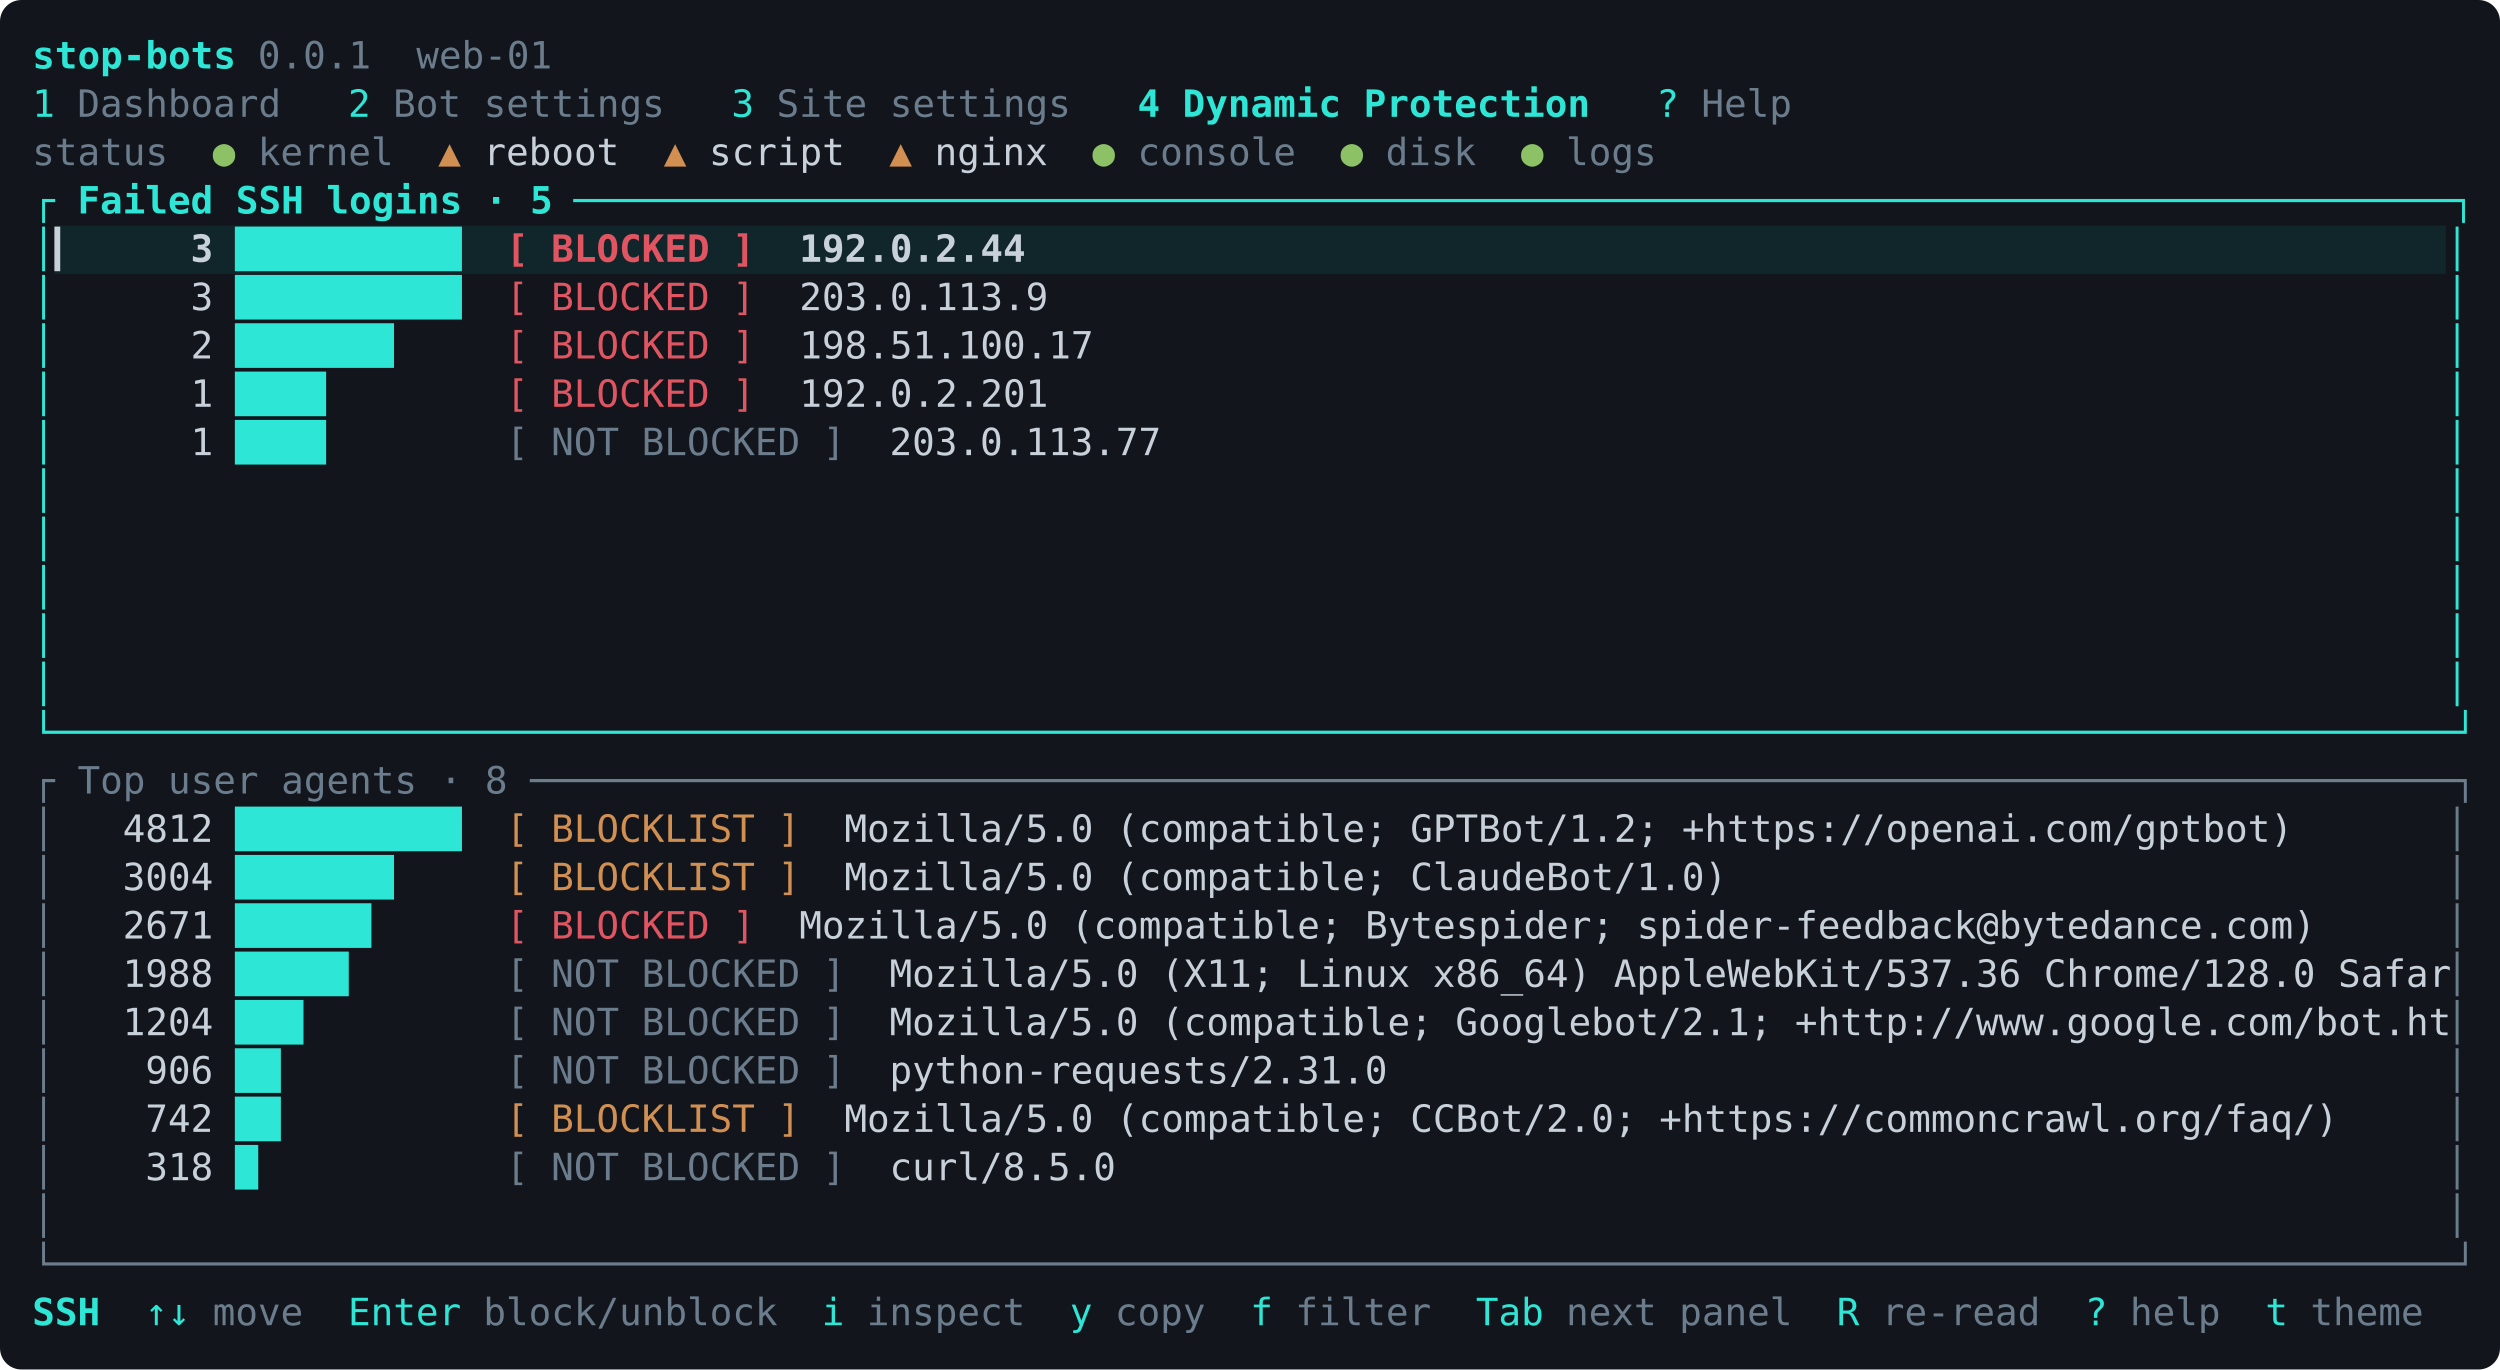
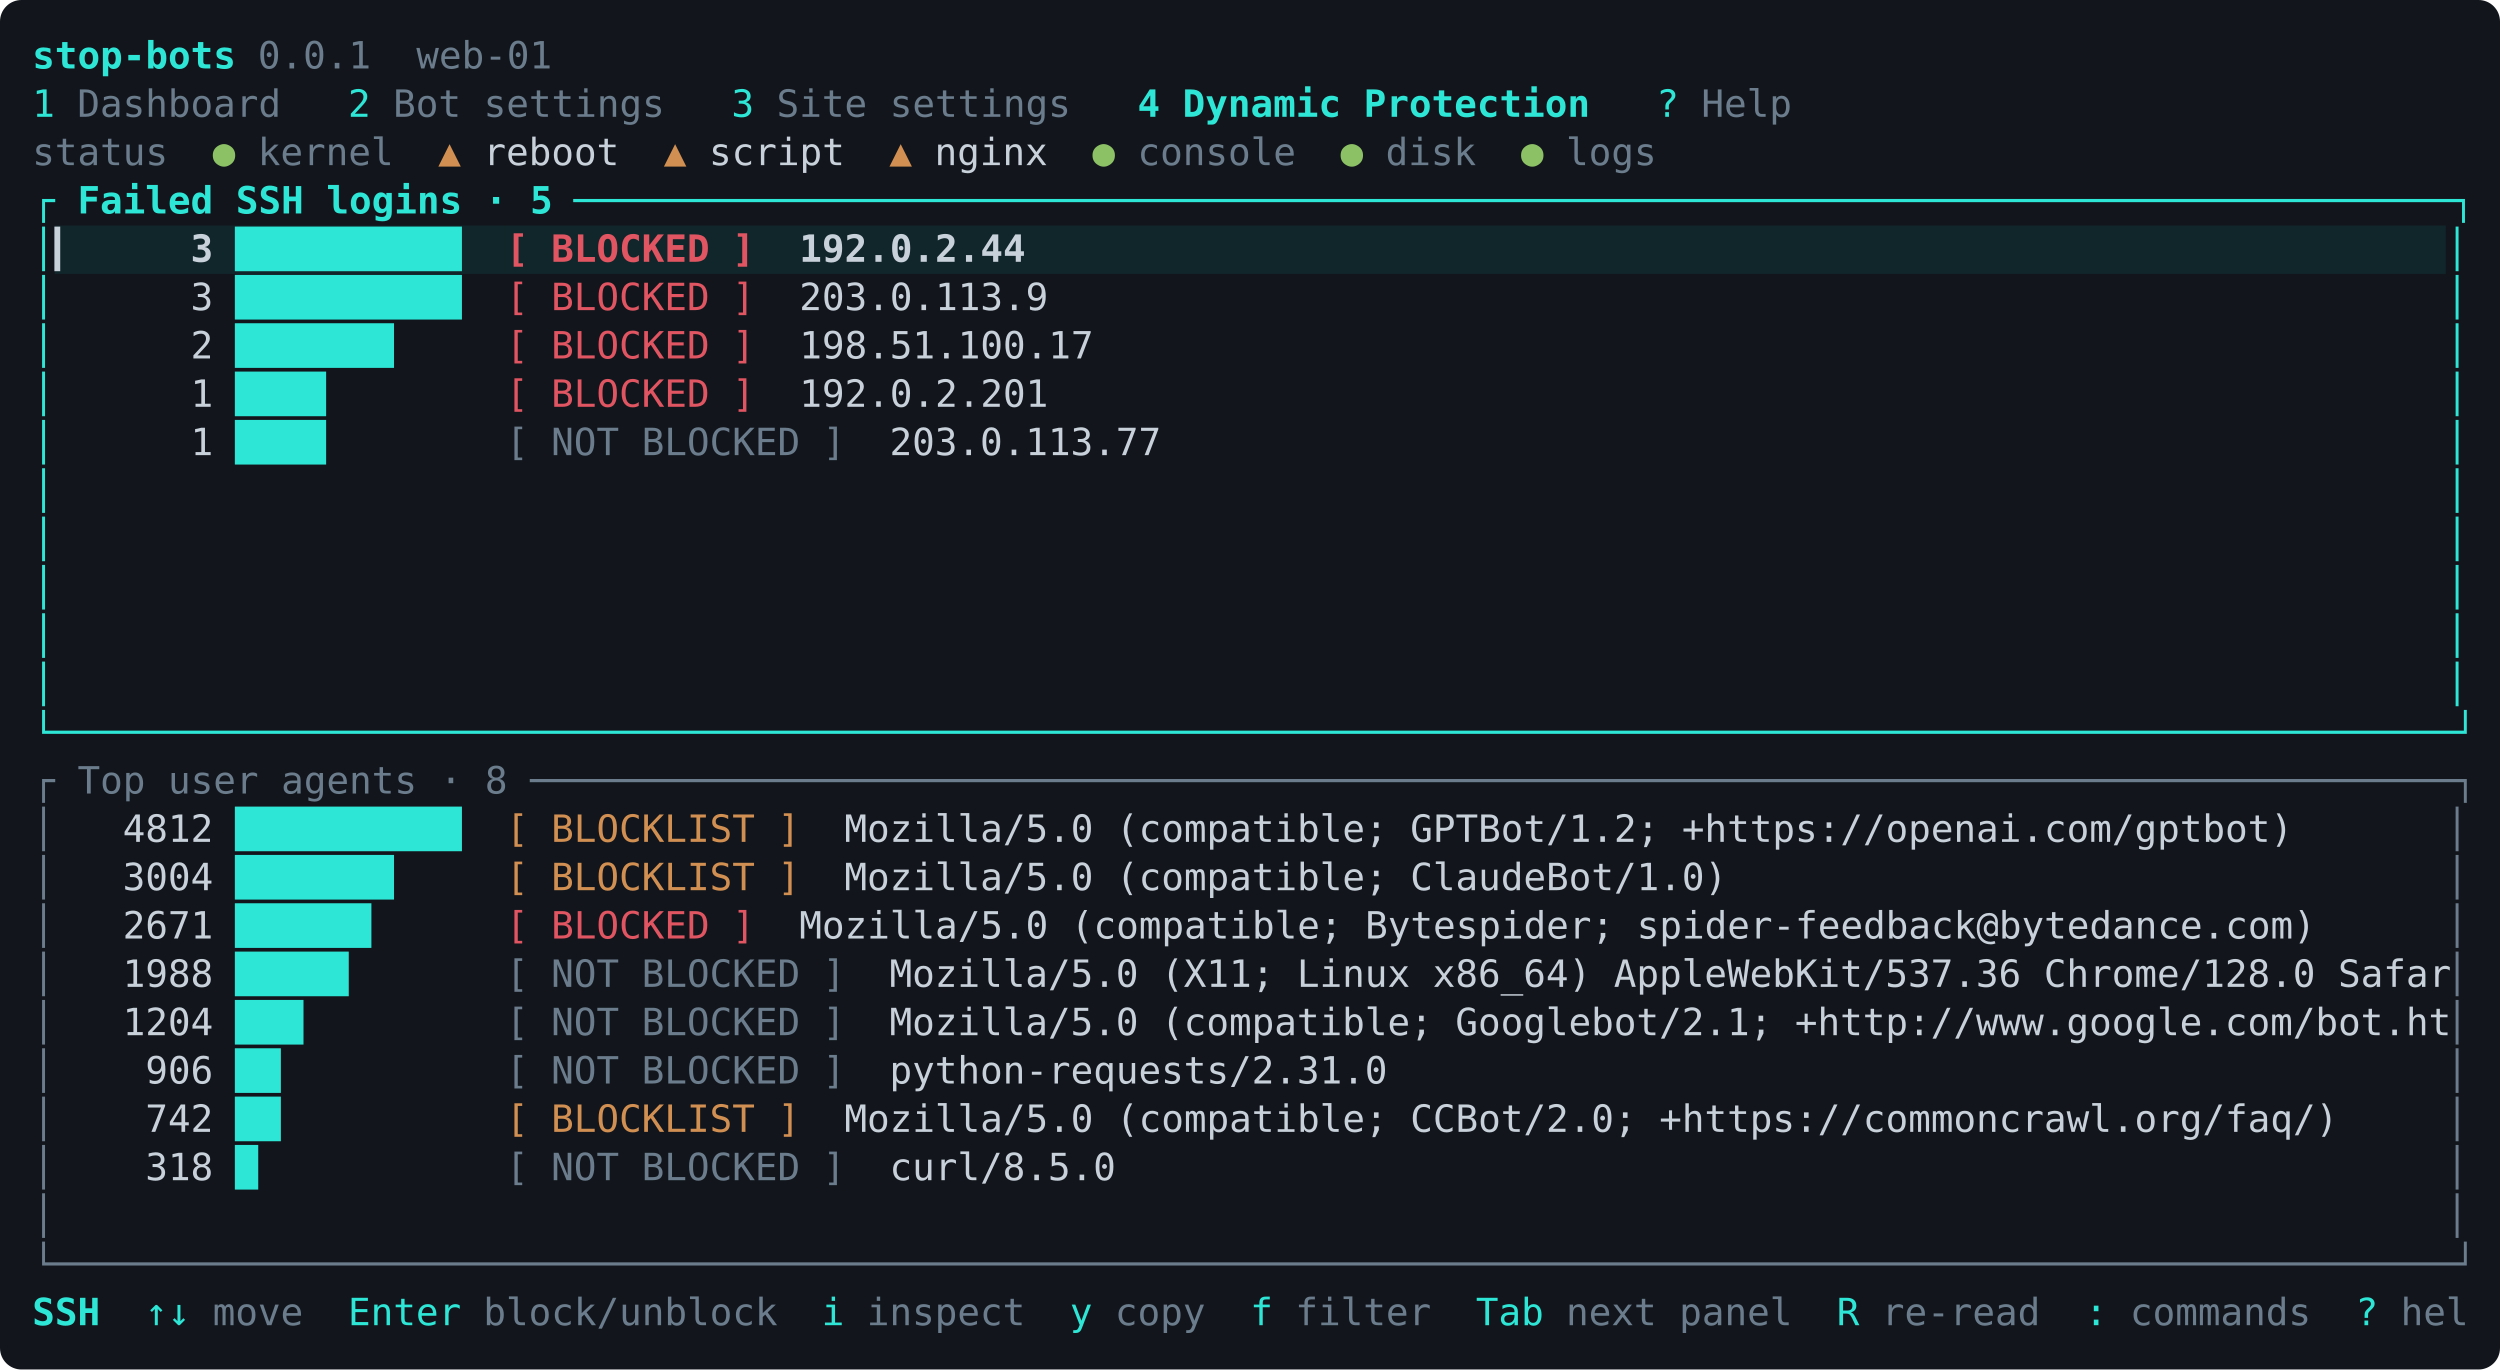
<svg xmlns="http://www.w3.org/2000/svg" viewBox="0 0 931 510" width="931" height="510" font-family="ui-monospace,SFMono-Regular,Menlo,Consolas,'DejaVu Sans Mono',monospace" font-size="14">
  <rect width="100%" height="100%" rx="8" fill="#12161c" />
  <rect x="20.4" y="84.0" width="67.2" height="18.0" fill="#10262a" />
  <rect x="87.6" y="84.0" width="84.0" height="18.0" fill="#10262a" />
  <rect x="171.6" y="84.0" width="16.8" height="18.0" fill="#10262a" />
  <rect x="188.4" y="84.0" width="92.4" height="18.0" fill="#10262a" />
  <rect x="280.8" y="84.0" width="630.0" height="18.0" fill="#10262a" />
  <text x="12.0" y="25.5" fill="#2ee6d6" textLength="75.6" lengthAdjust="spacingAndGlyphs" xml:space="preserve" font-weight="bold">stop-bots</text>
  <text x="87.6" y="25.5" fill="#6b7c8c" textLength="117.6" lengthAdjust="spacingAndGlyphs" xml:space="preserve"> 0.0.1  web-01</text>
  <text x="12.0" y="43.5" fill="#2ee6d6" textLength="8.4" lengthAdjust="spacingAndGlyphs" xml:space="preserve">1</text>
  <text x="28.8" y="43.5" fill="#6b7c8c" textLength="75.6" lengthAdjust="spacingAndGlyphs" xml:space="preserve">Dashboard</text>
  <text x="129.6" y="43.5" fill="#2ee6d6" textLength="8.4" lengthAdjust="spacingAndGlyphs" xml:space="preserve">2</text>
  <text x="146.4" y="43.5" fill="#6b7c8c" textLength="100.8" lengthAdjust="spacingAndGlyphs" xml:space="preserve">Bot settings</text>
  <text x="272.4" y="43.5" fill="#2ee6d6" textLength="8.4" lengthAdjust="spacingAndGlyphs" xml:space="preserve">3</text>
  <text x="289.2" y="43.5" fill="#6b7c8c" textLength="109.2" lengthAdjust="spacingAndGlyphs" xml:space="preserve">Site settings</text>
  <text x="423.6" y="43.5" fill="#2ee6d6" textLength="8.4" lengthAdjust="spacingAndGlyphs" xml:space="preserve" font-weight="bold">4</text>
  <text x="440.4" y="43.5" fill="#2ee6d6" textLength="151.2" lengthAdjust="spacingAndGlyphs" xml:space="preserve" font-weight="bold">Dynamic Protection</text>
  <text x="616.8" y="43.5" fill="#2ee6d6" textLength="8.4" lengthAdjust="spacingAndGlyphs" xml:space="preserve">?</text>
  <text x="633.6" y="43.5" fill="#6b7c8c" textLength="33.6" lengthAdjust="spacingAndGlyphs" xml:space="preserve">Help</text>
  <text x="12.0" y="61.5" fill="#6b7c8c" textLength="50.4" lengthAdjust="spacingAndGlyphs" xml:space="preserve">status</text>
  <text x="79.2" y="61.5" fill="#8cc265" textLength="8.4" lengthAdjust="spacingAndGlyphs" xml:space="preserve">●</text>
  <text x="96.0" y="61.5" fill="#6b7c8c" textLength="50.4" lengthAdjust="spacingAndGlyphs" xml:space="preserve">kernel</text>
  <text x="163.2" y="61.5" fill="#d18f52" textLength="8.4" lengthAdjust="spacingAndGlyphs" xml:space="preserve">▲</text>
  <text x="171.6" y="61.5" fill="#c8d0da" textLength="75.6" lengthAdjust="spacingAndGlyphs" xml:space="preserve"> reboot  </text>
  <text x="247.2" y="61.5" fill="#d18f52" textLength="8.4" lengthAdjust="spacingAndGlyphs" xml:space="preserve">▲</text>
  <text x="255.6" y="61.5" fill="#c8d0da" textLength="75.6" lengthAdjust="spacingAndGlyphs" xml:space="preserve"> script  </text>
  <text x="331.2" y="61.5" fill="#d18f52" textLength="8.4" lengthAdjust="spacingAndGlyphs" xml:space="preserve">▲</text>
  <text x="339.6" y="61.5" fill="#c8d0da" textLength="67.2" lengthAdjust="spacingAndGlyphs" xml:space="preserve"> nginx  </text>
  <text x="406.8" y="61.5" fill="#8cc265" textLength="8.4" lengthAdjust="spacingAndGlyphs" xml:space="preserve">●</text>
  <text x="423.6" y="61.5" fill="#6b7c8c" textLength="58.8" lengthAdjust="spacingAndGlyphs" xml:space="preserve">console</text>
  <text x="499.2" y="61.5" fill="#8cc265" textLength="8.4" lengthAdjust="spacingAndGlyphs" xml:space="preserve">●</text>
  <text x="516.0" y="61.5" fill="#6b7c8c" textLength="33.6" lengthAdjust="spacingAndGlyphs" xml:space="preserve">disk</text>
  <text x="566.4" y="61.5" fill="#8cc265" textLength="8.4" lengthAdjust="spacingAndGlyphs" xml:space="preserve">●</text>
  <text x="583.2" y="61.5" fill="#6b7c8c" textLength="33.6" lengthAdjust="spacingAndGlyphs" xml:space="preserve">logs</text>
  <text x="12.0" y="79.5" fill="#2ee6d6" textLength="8.4" lengthAdjust="spacingAndGlyphs" xml:space="preserve">┌</text>
  <text x="20.4" y="79.5" fill="#2ee6d6" textLength="193.2" lengthAdjust="spacingAndGlyphs" xml:space="preserve" font-weight="bold"> Failed SSH logins · 5 </text>
  <text x="213.6" y="79.5" fill="#2ee6d6" textLength="705.6" lengthAdjust="spacingAndGlyphs" xml:space="preserve">───────────────────────────────────────────────────────────────────────────────────┐</text>
  <text x="12.0" y="97.5" fill="#2ee6d6" textLength="8.4" lengthAdjust="spacingAndGlyphs" xml:space="preserve">│</text>
  <text x="20.4" y="97.5" fill="#c8d0da" textLength="67.2" lengthAdjust="spacingAndGlyphs" xml:space="preserve" font-weight="bold">▎     3 </text>
  <text x="87.6" y="97.5" fill="#2ee6d6" textLength="84.0" lengthAdjust="spacingAndGlyphs" xml:space="preserve" font-weight="bold">██████████</text>
  <text x="188.4" y="97.5" fill="#e05561" textLength="92.4" lengthAdjust="spacingAndGlyphs" xml:space="preserve" font-weight="bold">[ BLOCKED ]</text>
  <text x="280.8" y="97.5" fill="#c8d0da" textLength="630.0" lengthAdjust="spacingAndGlyphs" xml:space="preserve" font-weight="bold">  192.0.2.44                                                               </text>
  <text x="910.8" y="97.5" fill="#2ee6d6" textLength="8.4" lengthAdjust="spacingAndGlyphs" xml:space="preserve">│</text>
  <text x="12.0" y="115.5" fill="#2ee6d6" textLength="8.4" lengthAdjust="spacingAndGlyphs" xml:space="preserve">│</text>
  <text x="20.4" y="115.5" fill="#c8d0da" textLength="67.2" lengthAdjust="spacingAndGlyphs" xml:space="preserve">      3 </text>
  <text x="87.6" y="115.5" fill="#2ee6d6" textLength="84.0" lengthAdjust="spacingAndGlyphs" xml:space="preserve">██████████</text>
  <text x="188.4" y="115.5" fill="#e05561" textLength="92.4" lengthAdjust="spacingAndGlyphs" xml:space="preserve">[ BLOCKED ]</text>
  <text x="280.8" y="115.5" fill="#c8d0da" textLength="630.0" lengthAdjust="spacingAndGlyphs" xml:space="preserve">  203.0.113.9                                                              </text>
  <text x="910.8" y="115.5" fill="#2ee6d6" textLength="8.4" lengthAdjust="spacingAndGlyphs" xml:space="preserve">│</text>
  <text x="12.0" y="133.5" fill="#2ee6d6" textLength="8.4" lengthAdjust="spacingAndGlyphs" xml:space="preserve">│</text>
  <text x="20.4" y="133.5" fill="#c8d0da" textLength="67.2" lengthAdjust="spacingAndGlyphs" xml:space="preserve">      2 </text>
  <text x="87.6" y="133.5" fill="#2ee6d6" textLength="84.0" lengthAdjust="spacingAndGlyphs" xml:space="preserve">███████   </text>
  <text x="188.4" y="133.5" fill="#e05561" textLength="92.4" lengthAdjust="spacingAndGlyphs" xml:space="preserve">[ BLOCKED ]</text>
  <text x="280.8" y="133.5" fill="#c8d0da" textLength="630.0" lengthAdjust="spacingAndGlyphs" xml:space="preserve">  198.51.100.17                                                            </text>
  <text x="910.8" y="133.5" fill="#2ee6d6" textLength="8.4" lengthAdjust="spacingAndGlyphs" xml:space="preserve">│</text>
  <text x="12.0" y="151.5" fill="#2ee6d6" textLength="8.4" lengthAdjust="spacingAndGlyphs" xml:space="preserve">│</text>
  <text x="20.4" y="151.5" fill="#c8d0da" textLength="67.2" lengthAdjust="spacingAndGlyphs" xml:space="preserve">      1 </text>
  <text x="87.6" y="151.5" fill="#2ee6d6" textLength="84.0" lengthAdjust="spacingAndGlyphs" xml:space="preserve">████      </text>
  <text x="188.4" y="151.5" fill="#e05561" textLength="92.4" lengthAdjust="spacingAndGlyphs" xml:space="preserve">[ BLOCKED ]</text>
  <text x="280.8" y="151.5" fill="#c8d0da" textLength="630.0" lengthAdjust="spacingAndGlyphs" xml:space="preserve">  192.0.2.201                                                              </text>
  <text x="910.8" y="151.5" fill="#2ee6d6" textLength="8.4" lengthAdjust="spacingAndGlyphs" xml:space="preserve">│</text>
  <text x="12.0" y="169.5" fill="#2ee6d6" textLength="8.4" lengthAdjust="spacingAndGlyphs" xml:space="preserve">│</text>
  <text x="20.4" y="169.5" fill="#c8d0da" textLength="67.2" lengthAdjust="spacingAndGlyphs" xml:space="preserve">      1 </text>
  <text x="87.6" y="169.5" fill="#2ee6d6" textLength="84.0" lengthAdjust="spacingAndGlyphs" xml:space="preserve">████      </text>
  <text x="188.4" y="169.5" fill="#6b7c8c" textLength="126.0" lengthAdjust="spacingAndGlyphs" xml:space="preserve">[ NOT BLOCKED ]</text>
  <text x="314.4" y="169.5" fill="#c8d0da" textLength="596.4" lengthAdjust="spacingAndGlyphs" xml:space="preserve">  203.0.113.77                                                         </text>
  <text x="910.8" y="169.5" fill="#2ee6d6" textLength="8.4" lengthAdjust="spacingAndGlyphs" xml:space="preserve">│</text>
  <text x="12.0" y="187.5" fill="#2ee6d6" textLength="8.4" lengthAdjust="spacingAndGlyphs" xml:space="preserve">│</text>
  <text x="910.8" y="187.5" fill="#2ee6d6" textLength="8.4" lengthAdjust="spacingAndGlyphs" xml:space="preserve">│</text>
  <text x="12.0" y="205.5" fill="#2ee6d6" textLength="8.4" lengthAdjust="spacingAndGlyphs" xml:space="preserve">│</text>
  <text x="910.8" y="205.5" fill="#2ee6d6" textLength="8.4" lengthAdjust="spacingAndGlyphs" xml:space="preserve">│</text>
  <text x="12.0" y="223.5" fill="#2ee6d6" textLength="8.4" lengthAdjust="spacingAndGlyphs" xml:space="preserve">│</text>
  <text x="910.8" y="223.5" fill="#2ee6d6" textLength="8.4" lengthAdjust="spacingAndGlyphs" xml:space="preserve">│</text>
  <text x="12.0" y="241.5" fill="#2ee6d6" textLength="8.4" lengthAdjust="spacingAndGlyphs" xml:space="preserve">│</text>
  <text x="910.8" y="241.5" fill="#2ee6d6" textLength="8.4" lengthAdjust="spacingAndGlyphs" xml:space="preserve">│</text>
  <text x="12.0" y="259.5" fill="#2ee6d6" textLength="8.4" lengthAdjust="spacingAndGlyphs" xml:space="preserve">│</text>
  <text x="910.8" y="259.5" fill="#2ee6d6" textLength="8.4" lengthAdjust="spacingAndGlyphs" xml:space="preserve">│</text>
  <text x="12.0" y="277.5" fill="#2ee6d6" textLength="907.2" lengthAdjust="spacingAndGlyphs" xml:space="preserve">└──────────────────────────────────────────────────────────────────────────────────────────────────────────┘</text>
  <text x="12.0" y="295.5" fill="#6b7c8c" textLength="907.2" lengthAdjust="spacingAndGlyphs" xml:space="preserve">┌ Top user agents · 8 ─────────────────────────────────────────────────────────────────────────────────────┐</text>
  <text x="12.0" y="313.5" fill="#6b7c8c" textLength="8.4" lengthAdjust="spacingAndGlyphs" xml:space="preserve">│</text>
  <text x="20.4" y="313.5" fill="#c8d0da" textLength="67.2" lengthAdjust="spacingAndGlyphs" xml:space="preserve">   4812 </text>
  <text x="87.6" y="313.5" fill="#2ee6d6" textLength="84.0" lengthAdjust="spacingAndGlyphs" xml:space="preserve">██████████</text>
  <text x="188.4" y="313.5" fill="#d18f52" textLength="109.2" lengthAdjust="spacingAndGlyphs" xml:space="preserve">[ BLOCKLIST ]</text>
  <text x="297.6" y="313.5" fill="#c8d0da" textLength="613.2" lengthAdjust="spacingAndGlyphs" xml:space="preserve">  Mozilla/5.0 (compatible; GPTBot/1.2; +https://openai.com/gptbot)       </text>
  <text x="910.8" y="313.5" fill="#6b7c8c" textLength="8.4" lengthAdjust="spacingAndGlyphs" xml:space="preserve">│</text>
  <text x="12.0" y="331.5" fill="#6b7c8c" textLength="8.4" lengthAdjust="spacingAndGlyphs" xml:space="preserve">│</text>
  <text x="20.4" y="331.5" fill="#c8d0da" textLength="67.2" lengthAdjust="spacingAndGlyphs" xml:space="preserve">   3004 </text>
  <text x="87.6" y="331.5" fill="#2ee6d6" textLength="84.0" lengthAdjust="spacingAndGlyphs" xml:space="preserve">███████   </text>
  <text x="188.4" y="331.5" fill="#d18f52" textLength="109.2" lengthAdjust="spacingAndGlyphs" xml:space="preserve">[ BLOCKLIST ]</text>
  <text x="297.6" y="331.5" fill="#c8d0da" textLength="613.2" lengthAdjust="spacingAndGlyphs" xml:space="preserve">  Mozilla/5.0 (compatible; ClaudeBot/1.0)                                </text>
  <text x="910.8" y="331.5" fill="#6b7c8c" textLength="8.4" lengthAdjust="spacingAndGlyphs" xml:space="preserve">│</text>
  <text x="12.0" y="349.5" fill="#6b7c8c" textLength="8.4" lengthAdjust="spacingAndGlyphs" xml:space="preserve">│</text>
  <text x="20.4" y="349.5" fill="#c8d0da" textLength="67.2" lengthAdjust="spacingAndGlyphs" xml:space="preserve">   2671 </text>
  <text x="87.6" y="349.5" fill="#2ee6d6" textLength="84.0" lengthAdjust="spacingAndGlyphs" xml:space="preserve">██████    </text>
  <text x="188.4" y="349.5" fill="#e05561" textLength="92.4" lengthAdjust="spacingAndGlyphs" xml:space="preserve">[ BLOCKED ]</text>
  <text x="280.8" y="349.5" fill="#c8d0da" textLength="630.0" lengthAdjust="spacingAndGlyphs" xml:space="preserve">  Mozilla/5.0 (compatible; Bytespider; spider-feedback@bytedance.com)      </text>
  <text x="910.8" y="349.5" fill="#6b7c8c" textLength="8.4" lengthAdjust="spacingAndGlyphs" xml:space="preserve">│</text>
  <text x="12.0" y="367.5" fill="#6b7c8c" textLength="8.4" lengthAdjust="spacingAndGlyphs" xml:space="preserve">│</text>
  <text x="20.4" y="367.5" fill="#c8d0da" textLength="67.2" lengthAdjust="spacingAndGlyphs" xml:space="preserve">   1988 </text>
  <text x="87.6" y="367.5" fill="#2ee6d6" textLength="84.0" lengthAdjust="spacingAndGlyphs" xml:space="preserve">█████     </text>
  <text x="188.4" y="367.5" fill="#6b7c8c" textLength="126.0" lengthAdjust="spacingAndGlyphs" xml:space="preserve">[ NOT BLOCKED ]</text>
  <text x="314.4" y="367.5" fill="#c8d0da" textLength="596.4" lengthAdjust="spacingAndGlyphs" xml:space="preserve">  Mozilla/5.0 (X11; Linux x86_64) AppleWebKit/537.36 Chrome/128.0 Safar</text>
  <text x="910.8" y="367.5" fill="#6b7c8c" textLength="8.4" lengthAdjust="spacingAndGlyphs" xml:space="preserve">│</text>
  <text x="12.0" y="385.5" fill="#6b7c8c" textLength="8.4" lengthAdjust="spacingAndGlyphs" xml:space="preserve">│</text>
  <text x="20.4" y="385.5" fill="#c8d0da" textLength="67.2" lengthAdjust="spacingAndGlyphs" xml:space="preserve">   1204 </text>
  <text x="87.6" y="385.5" fill="#2ee6d6" textLength="84.0" lengthAdjust="spacingAndGlyphs" xml:space="preserve">███       </text>
  <text x="188.4" y="385.5" fill="#6b7c8c" textLength="126.0" lengthAdjust="spacingAndGlyphs" xml:space="preserve">[ NOT BLOCKED ]</text>
  <text x="314.4" y="385.5" fill="#c8d0da" textLength="596.4" lengthAdjust="spacingAndGlyphs" xml:space="preserve">  Mozilla/5.0 (compatible; Googlebot/2.1; +http://www.google.com/bot.ht</text>
  <text x="910.8" y="385.5" fill="#6b7c8c" textLength="8.4" lengthAdjust="spacingAndGlyphs" xml:space="preserve">│</text>
  <text x="12.0" y="403.5" fill="#6b7c8c" textLength="8.4" lengthAdjust="spacingAndGlyphs" xml:space="preserve">│</text>
  <text x="20.4" y="403.5" fill="#c8d0da" textLength="67.2" lengthAdjust="spacingAndGlyphs" xml:space="preserve">    906 </text>
  <text x="87.6" y="403.5" fill="#2ee6d6" textLength="84.0" lengthAdjust="spacingAndGlyphs" xml:space="preserve">██        </text>
  <text x="188.4" y="403.5" fill="#6b7c8c" textLength="126.0" lengthAdjust="spacingAndGlyphs" xml:space="preserve">[ NOT BLOCKED ]</text>
  <text x="314.4" y="403.5" fill="#c8d0da" textLength="596.4" lengthAdjust="spacingAndGlyphs" xml:space="preserve">  python-requests/2.31.0                                               </text>
  <text x="910.8" y="403.5" fill="#6b7c8c" textLength="8.4" lengthAdjust="spacingAndGlyphs" xml:space="preserve">│</text>
  <text x="12.0" y="421.5" fill="#6b7c8c" textLength="8.4" lengthAdjust="spacingAndGlyphs" xml:space="preserve">│</text>
  <text x="20.4" y="421.5" fill="#c8d0da" textLength="67.2" lengthAdjust="spacingAndGlyphs" xml:space="preserve">    742 </text>
  <text x="87.6" y="421.5" fill="#2ee6d6" textLength="84.0" lengthAdjust="spacingAndGlyphs" xml:space="preserve">██        </text>
  <text x="188.4" y="421.5" fill="#d18f52" textLength="109.2" lengthAdjust="spacingAndGlyphs" xml:space="preserve">[ BLOCKLIST ]</text>
  <text x="297.6" y="421.5" fill="#c8d0da" textLength="613.2" lengthAdjust="spacingAndGlyphs" xml:space="preserve">  Mozilla/5.0 (compatible; CCBot/2.0; +https://commoncrawl.org/faq/)     </text>
  <text x="910.8" y="421.5" fill="#6b7c8c" textLength="8.4" lengthAdjust="spacingAndGlyphs" xml:space="preserve">│</text>
  <text x="12.0" y="439.5" fill="#6b7c8c" textLength="8.4" lengthAdjust="spacingAndGlyphs" xml:space="preserve">│</text>
  <text x="20.4" y="439.5" fill="#c8d0da" textLength="67.2" lengthAdjust="spacingAndGlyphs" xml:space="preserve">    318 </text>
  <text x="87.6" y="439.5" fill="#2ee6d6" textLength="84.0" lengthAdjust="spacingAndGlyphs" xml:space="preserve">█         </text>
  <text x="188.4" y="439.5" fill="#6b7c8c" textLength="126.0" lengthAdjust="spacingAndGlyphs" xml:space="preserve">[ NOT BLOCKED ]</text>
  <text x="314.4" y="439.5" fill="#c8d0da" textLength="596.4" lengthAdjust="spacingAndGlyphs" xml:space="preserve">  curl/8.5.0                                                           </text>
  <text x="910.8" y="439.5" fill="#6b7c8c" textLength="8.4" lengthAdjust="spacingAndGlyphs" xml:space="preserve">│</text>
  <text x="12.0" y="457.5" fill="#6b7c8c" textLength="8.4" lengthAdjust="spacingAndGlyphs" xml:space="preserve">│</text>
  <text x="910.8" y="457.5" fill="#6b7c8c" textLength="8.4" lengthAdjust="spacingAndGlyphs" xml:space="preserve">│</text>
  <text x="12.0" y="475.5" fill="#6b7c8c" textLength="907.2" lengthAdjust="spacingAndGlyphs" xml:space="preserve">└──────────────────────────────────────────────────────────────────────────────────────────────────────────┘</text>
  <text x="12.0" y="493.5" fill="#2ee6d6" textLength="25.2" lengthAdjust="spacingAndGlyphs" xml:space="preserve" font-weight="bold">SSH</text>
  <text x="54.0" y="493.5" fill="#2ee6d6" textLength="16.8" lengthAdjust="spacingAndGlyphs" xml:space="preserve">↑↓</text>
  <text x="79.2" y="493.5" fill="#6b7c8c" textLength="33.6" lengthAdjust="spacingAndGlyphs" xml:space="preserve">move</text>
  <text x="129.6" y="493.5" fill="#2ee6d6" textLength="42.0" lengthAdjust="spacingAndGlyphs" xml:space="preserve">Enter</text>
  <text x="180.0" y="493.5" fill="#6b7c8c" textLength="109.2" lengthAdjust="spacingAndGlyphs" xml:space="preserve">block/unblock</text>
  <text x="306.0" y="493.5" fill="#2ee6d6" textLength="8.4" lengthAdjust="spacingAndGlyphs" xml:space="preserve">i</text>
  <text x="322.8" y="493.5" fill="#6b7c8c" textLength="58.8" lengthAdjust="spacingAndGlyphs" xml:space="preserve">inspect</text>
  <text x="398.4" y="493.5" fill="#2ee6d6" textLength="8.4" lengthAdjust="spacingAndGlyphs" xml:space="preserve">y</text>
  <text x="415.2" y="493.5" fill="#6b7c8c" textLength="33.6" lengthAdjust="spacingAndGlyphs" xml:space="preserve">copy</text>
  <text x="465.6" y="493.5" fill="#2ee6d6" textLength="8.4" lengthAdjust="spacingAndGlyphs" xml:space="preserve">f</text>
  <text x="482.4" y="493.5" fill="#6b7c8c" textLength="50.4" lengthAdjust="spacingAndGlyphs" xml:space="preserve">filter</text>
  <text x="549.6" y="493.5" fill="#2ee6d6" textLength="25.2" lengthAdjust="spacingAndGlyphs" xml:space="preserve">Tab</text>
  <text x="583.2" y="493.5" fill="#6b7c8c" textLength="84.0" lengthAdjust="spacingAndGlyphs" xml:space="preserve">next panel</text>
  <text x="684.0" y="493.5" fill="#2ee6d6" textLength="8.4" lengthAdjust="spacingAndGlyphs" xml:space="preserve">R</text>
  <text x="700.8" y="493.5" fill="#6b7c8c" textLength="58.8" lengthAdjust="spacingAndGlyphs" xml:space="preserve">re-read</text>
-   <text x="776.4" y="493.5" fill="#2ee6d6" textLength="8.4" lengthAdjust="spacingAndGlyphs" xml:space="preserve">?</text>
-   <text x="793.2" y="493.5" fill="#6b7c8c" textLength="33.6" lengthAdjust="spacingAndGlyphs" xml:space="preserve">help</text>
-   <text x="843.6" y="493.5" fill="#2ee6d6" textLength="8.4" lengthAdjust="spacingAndGlyphs" xml:space="preserve">t</text>
-   <text x="860.4" y="493.5" fill="#6b7c8c" textLength="42.0" lengthAdjust="spacingAndGlyphs" xml:space="preserve">theme</text>
+   <text x="776.4" y="493.5" fill="#2ee6d6" textLength="8.4" lengthAdjust="spacingAndGlyphs" xml:space="preserve">:</text>
+   <text x="793.2" y="493.5" fill="#6b7c8c" textLength="67.2" lengthAdjust="spacingAndGlyphs" xml:space="preserve">commands</text>
+   <text x="877.2" y="493.5" fill="#2ee6d6" textLength="8.4" lengthAdjust="spacingAndGlyphs" xml:space="preserve">?</text>
+   <text x="894.0" y="493.5" fill="#6b7c8c" textLength="25.2" lengthAdjust="spacingAndGlyphs" xml:space="preserve">hel</text>
</svg>
